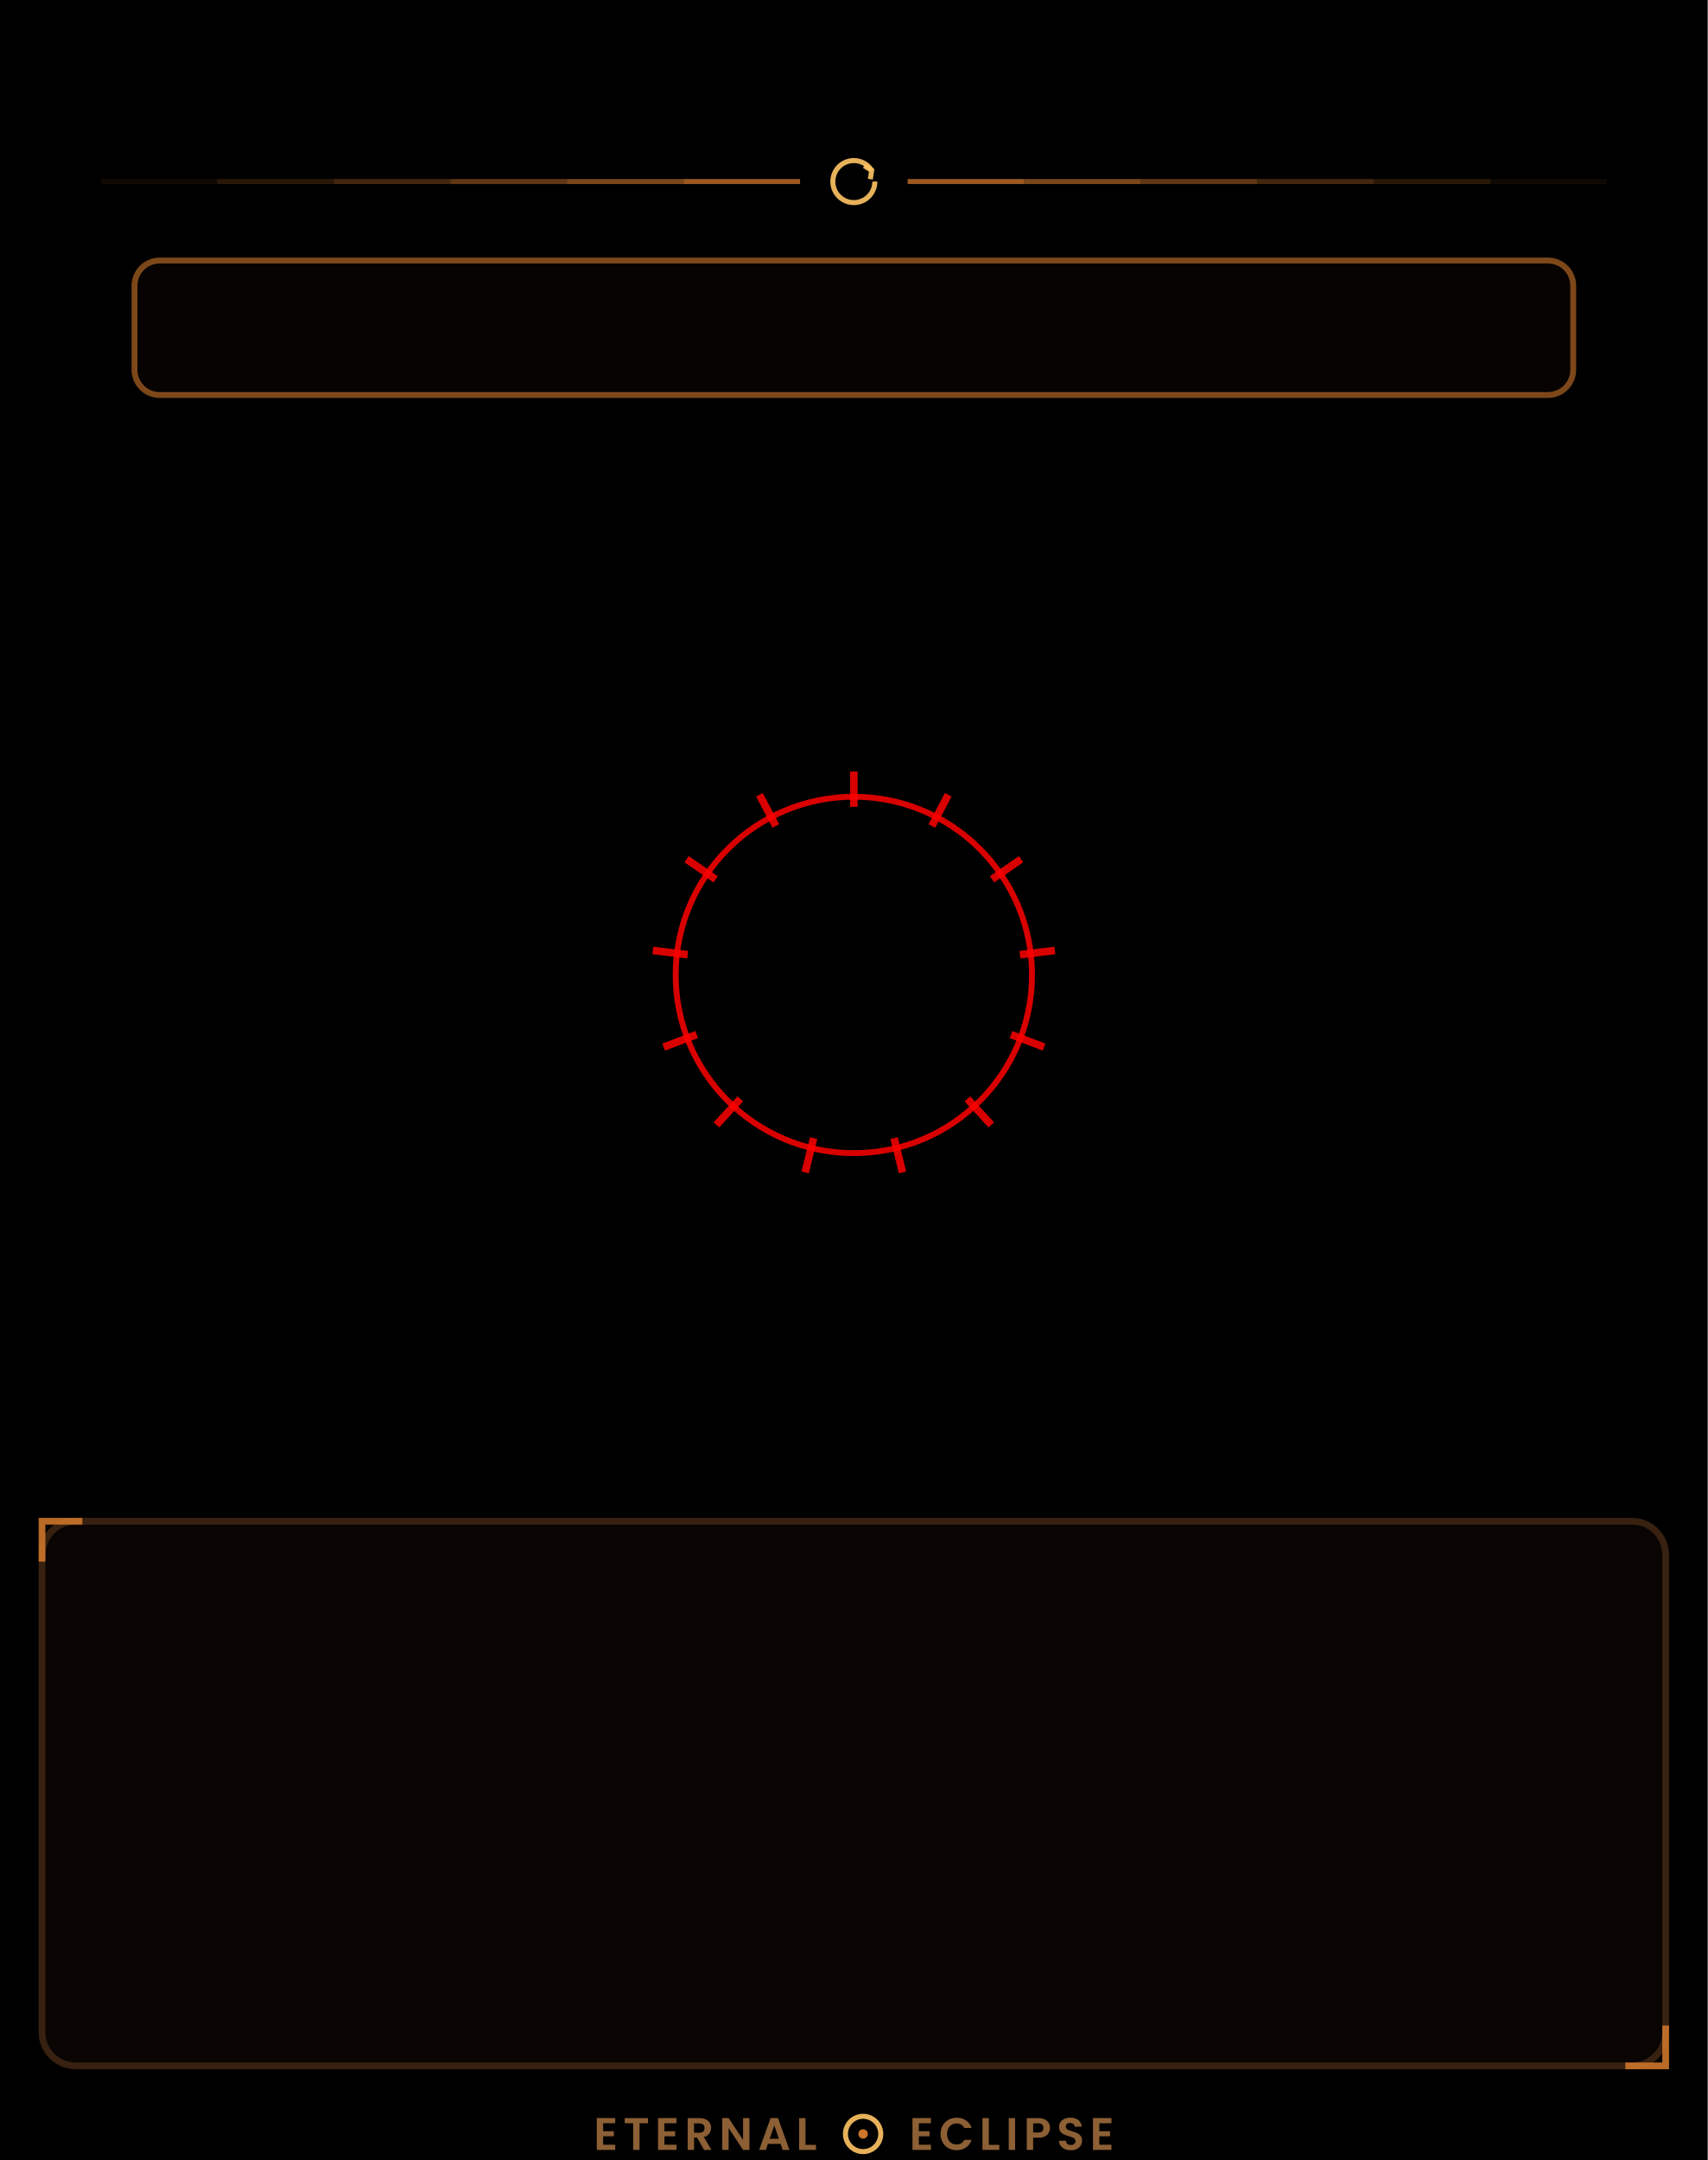
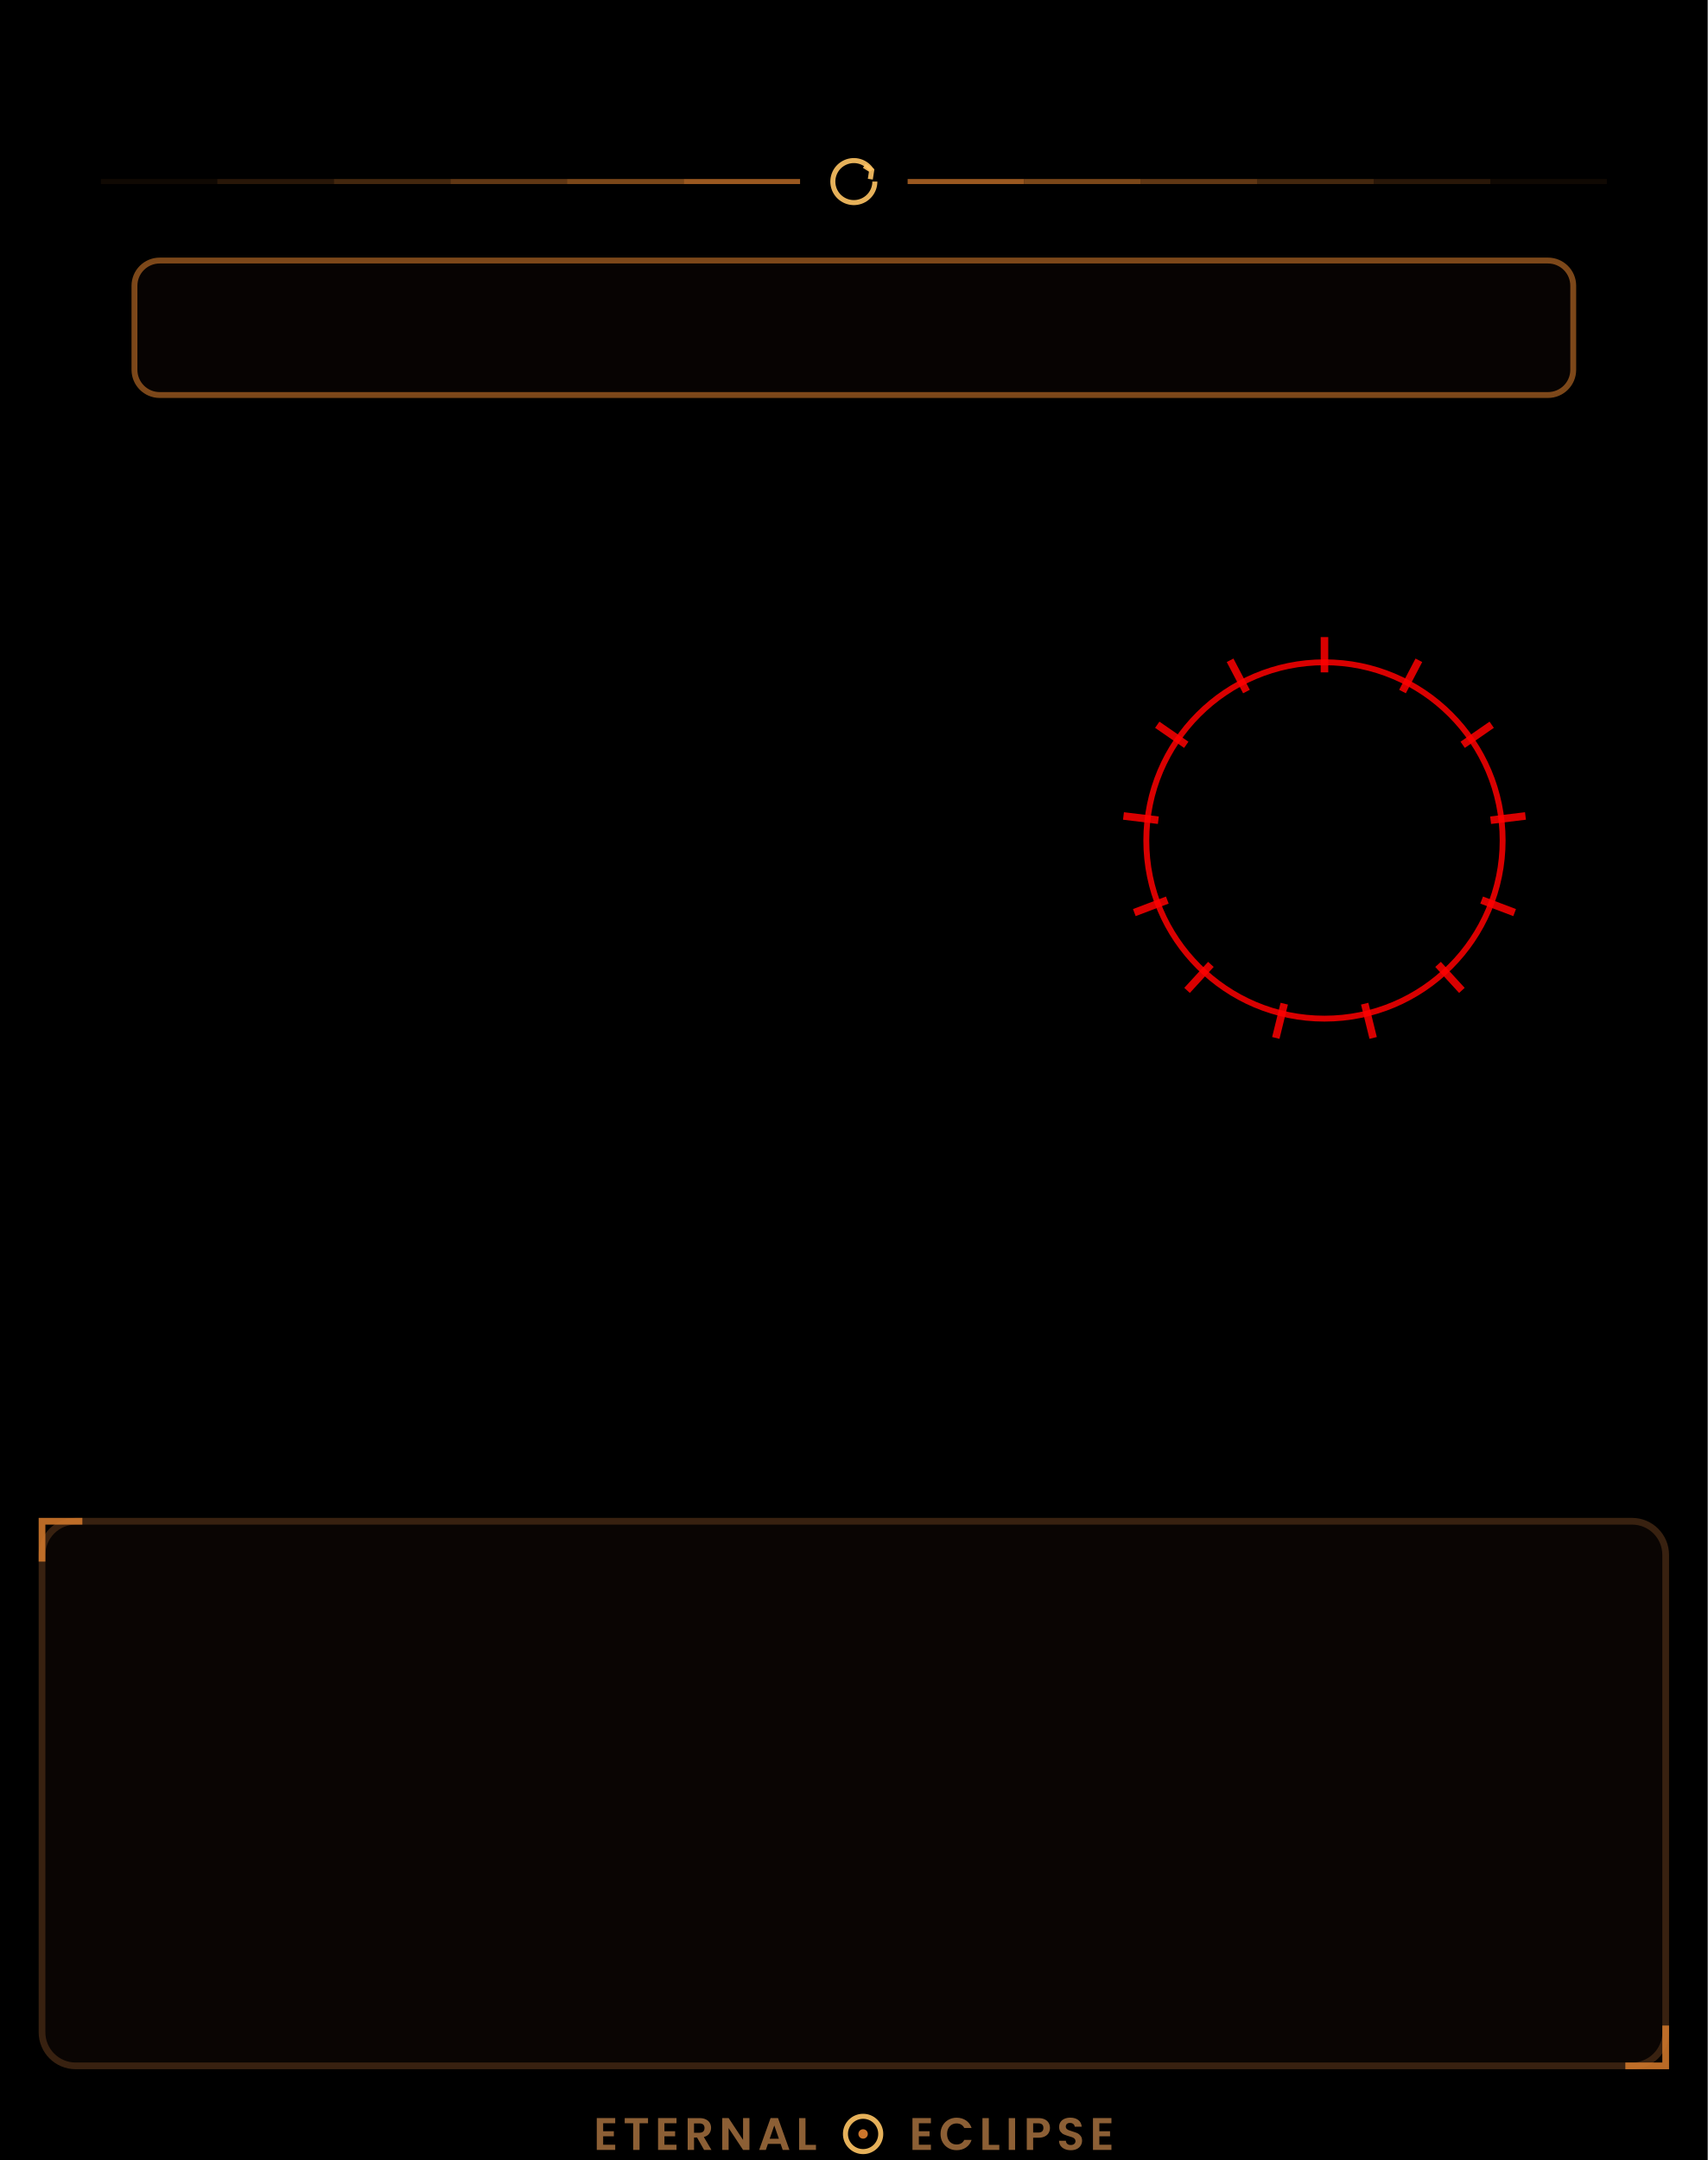
<svg xmlns="http://www.w3.org/2000/svg" width="101.6mm" height="128.5mm" viewBox="0 0 101.6 128.5">
  <rect x="0" y="0" width="101.6" height="128.5" fill="#000000" />
  <g stroke="#cd762b" stroke-width="0.3">
    <line x1="6.00" y1="10.8" x2="12.93" y2="10.8" stroke-opacity="0.08" />
    <line x1="12.93" y1="10.8" x2="19.87" y2="10.8" stroke-opacity="0.2" />
    <line x1="19.87" y1="10.8" x2="26.80" y2="10.8" stroke-opacity="0.33" />
    <line x1="26.80" y1="10.8" x2="33.73" y2="10.8" stroke-opacity="0.47" />
    <line x1="33.73" y1="10.8" x2="40.67" y2="10.8" stroke-opacity="0.6" />
    <line x1="40.67" y1="10.8" x2="47.60" y2="10.8" stroke-opacity="0.75" />
    <line x1="54.00" y1="10.8" x2="60.93" y2="10.8" stroke-opacity="0.75" />
    <line x1="60.93" y1="10.8" x2="67.87" y2="10.8" stroke-opacity="0.6" />
    <line x1="67.87" y1="10.8" x2="74.80" y2="10.8" stroke-opacity="0.47" />
    <line x1="74.80" y1="10.8" x2="81.73" y2="10.8" stroke-opacity="0.33" />
    <line x1="81.73" y1="10.8" x2="88.67" y2="10.8" stroke-opacity="0.2" />
    <line x1="88.67" y1="10.8" x2="95.60" y2="10.8" stroke-opacity="0.08" />
  </g>
  <g transform="translate(50.8 10.8)" fill="none" stroke="#ffc464" stroke-width="0.3" stroke-opacity="0.9">
    <path d="M 1.06,-0.66 A 1.25,1.25 0 1 0 1.25,0.00" />
    <path d="M 0.62,-0.94 L 1.06,-0.66 L 0.98,-0.14" />
  </g>
  <rect x="8" y="15.5" width="85.6" height="8" rx="1.5" fill="#070302" stroke="#cd762b" stroke-width="0.35" stroke-opacity="0.6" />
  <rect x="2.5" y="90.5" width="96.6" height="32.4" rx="2" fill="#0a0503" stroke="#382110" stroke-width="0.4" />
  <g fill="none" stroke="#cd762b" stroke-width="0.4" stroke-opacity="0.9">
    <path d="M 2.5,92.9 L 2.5,90.5 L 4.9,90.5" />
    <path d="M 99.1,120.5 L 99.1,122.9 L 96.7,122.9" />
  </g>
-   <g transform="translate(50.8 58)" stroke="#ff0000" stroke-opacity="0.85" fill="none">
+   <g transform="translate(78.8 50)" stroke="#ff0000" stroke-opacity="0.85" fill="none">
    <circle cx="0" cy="0" r="10.6" stroke-width="0.35" />
    <g stroke-width="0.45">
      <line x1="0.000" y1="-10.0" x2="0.000" y2="-12.1" />
      <line x1="4.641" y1="-8.859" x2="5.616" y2="-10.719" />
      <line x1="8.222" y1="-5.690" x2="9.949" y2="-6.885" />
      <line x1="9.883" y1="-1.205" x2="11.959" y2="-1.458" />
      <line x1="9.350" y1="3.546" x2="11.314" y2="4.291" />
      <line x1="6.757" y1="7.372" x2="8.176" y2="8.920" />
      <line x1="2.393" y1="9.709" x2="2.896" y2="11.748" />
      <line x1="-2.393" y1="9.709" x2="-2.896" y2="11.748" />
      <line x1="-6.757" y1="7.372" x2="-8.176" y2="8.920" />
      <line x1="-9.350" y1="3.546" x2="-11.314" y2="4.291" />
      <line x1="-9.883" y1="-1.205" x2="-11.959" y2="-1.458" />
      <line x1="-8.222" y1="-5.690" x2="-9.949" y2="-6.885" />
      <line x1="-4.641" y1="-8.859" x2="-5.616" y2="-10.719" />
    </g>
  </g>
  <g transform="translate(50.8 127.9)">
    <g fill="#9c6a3b" fill-opacity="0.9">
      <path d="M-14.915 -1.586V-1.111H-14.278V-0.810H-14.915V-0.309H-14.197V0.000H-15.295V-1.895H-14.197V-1.586Z" />
      <path d="M-12.245 -1.892V-1.586H-12.750V0.000H-13.129V-1.586H-13.633V-1.892Z" />
      <path d="M-11.270 -1.586V-1.111H-10.633V-0.810H-11.270V-0.309H-10.551V0.000H-11.649V-1.895H-10.551V-1.586Z" />
      <path d="M-8.911 0.000 -9.329 -0.737H-9.508V0.000H-9.887V-1.892H-9.177Q-8.957 -1.892 -8.803 -1.815Q-8.648 -1.737 -8.571 -1.606Q-8.494 -1.474 -8.494 -1.312Q-8.494 -1.125 -8.602 -0.974Q-8.711 -0.824 -8.925 -0.767L-8.472 0.000ZM-9.508 -1.022H-9.190Q-9.036 -1.022 -8.960 -1.096Q-8.884 -1.171 -8.884 -1.304Q-8.884 -1.434 -8.960 -1.506Q-9.036 -1.577 -9.190 -1.577H-9.508Z" />
      <path d="M-6.212 0.000H-6.591L-7.450 -1.298V0.000H-7.830V-1.895H-7.450L-6.591 -0.594V-1.895H-6.212Z" />
      <path d="M-4.357 -0.360H-5.111L-5.236 0.000H-5.634L-4.954 -1.895H-4.512L-3.832 0.000H-4.233ZM-4.460 -0.664 -4.734 -1.455 -5.008 -0.664Z" />
      <path d="M-2.877 -0.301H-2.254V0.000H-3.257V-1.892H-2.877Z" />
      <path d="M3.867 -1.586V-1.111H4.504V-0.810H3.867V-0.309H4.585V0.000H3.487V-1.895H4.585V-1.586Z" />
      <path d="M6.117 -1.916Q6.434 -1.916 6.672 -1.754Q6.911 -1.591 7.006 -1.304H6.569Q6.504 -1.439 6.386 -1.507Q6.268 -1.575 6.114 -1.575Q5.948 -1.575 5.820 -1.498Q5.691 -1.420 5.619 -1.279Q5.547 -1.138 5.547 -0.949Q5.547 -0.762 5.619 -0.619Q5.691 -0.477 5.820 -0.400Q5.948 -0.323 6.114 -0.323Q6.268 -0.323 6.386 -0.392Q6.504 -0.461 6.569 -0.596H7.006Q6.911 -0.306 6.673 -0.145Q6.436 0.016 6.117 0.016Q5.845 0.016 5.627 -0.107Q5.409 -0.230 5.283 -0.450Q5.157 -0.669 5.157 -0.949Q5.157 -1.228 5.283 -1.449Q5.409 -1.670 5.627 -1.793Q5.845 -1.916 6.117 -1.916Z" />
      <path d="M8.030 -0.301H8.654V0.000H7.651V-1.892H8.030Z" />
      <path d="M9.594 -1.892V0.000H9.215V-1.892Z" />
      <path d="M10.985 -0.726H10.668V0.000H10.288V-1.892H10.985Q11.204 -1.892 11.359 -1.816Q11.513 -1.740 11.591 -1.607Q11.668 -1.474 11.668 -1.306Q11.668 -1.155 11.596 -1.022Q11.524 -0.889 11.371 -0.808Q11.218 -0.726 10.985 -0.726ZM11.278 -1.306Q11.278 -1.583 10.969 -1.583H10.668V-1.033H10.969Q11.126 -1.033 11.202 -1.104Q11.278 -1.176 11.278 -1.306Z" />
      <path d="M12.207 -0.545H12.614Q12.622 -0.428 12.697 -0.360Q12.771 -0.293 12.901 -0.293Q13.034 -0.293 13.110 -0.356Q13.186 -0.420 13.186 -0.523Q13.186 -0.607 13.134 -0.661Q13.083 -0.716 13.006 -0.747Q12.928 -0.778 12.793 -0.816Q12.609 -0.870 12.493 -0.923Q12.378 -0.976 12.296 -1.083Q12.213 -1.190 12.213 -1.369Q12.213 -1.537 12.297 -1.661Q12.381 -1.786 12.533 -1.853Q12.685 -1.919 12.880 -1.919Q13.172 -1.919 13.355 -1.777Q13.538 -1.634 13.557 -1.380H13.140Q13.134 -1.477 13.057 -1.541Q12.980 -1.605 12.853 -1.605Q12.741 -1.605 12.675 -1.548Q12.609 -1.491 12.609 -1.382Q12.609 -1.306 12.659 -1.256Q12.709 -1.206 12.783 -1.175Q12.858 -1.144 12.994 -1.103Q13.178 -1.049 13.294 -0.995Q13.411 -0.941 13.495 -0.832Q13.579 -0.724 13.579 -0.548Q13.579 -0.396 13.500 -0.266Q13.422 -0.136 13.270 -0.058Q13.118 0.019 12.909 0.019Q12.712 0.019 12.553 -0.049Q12.395 -0.117 12.302 -0.244Q12.210 -0.371 12.207 -0.545Z" />
      <path d="M14.606 -1.586V-1.111H15.243V-0.810H14.606V-0.309H15.325V0.000H14.227V-1.895H15.325V-1.586Z" />
    </g>
    <circle cx="0.550" cy="-0.950" r="1.05" fill="none" stroke="#ffc464" stroke-width="0.3" stroke-opacity="0.9" />
    <circle cx="0.550" cy="-0.950" r="0.28" fill="#cd762b" />
  </g>
</svg>
